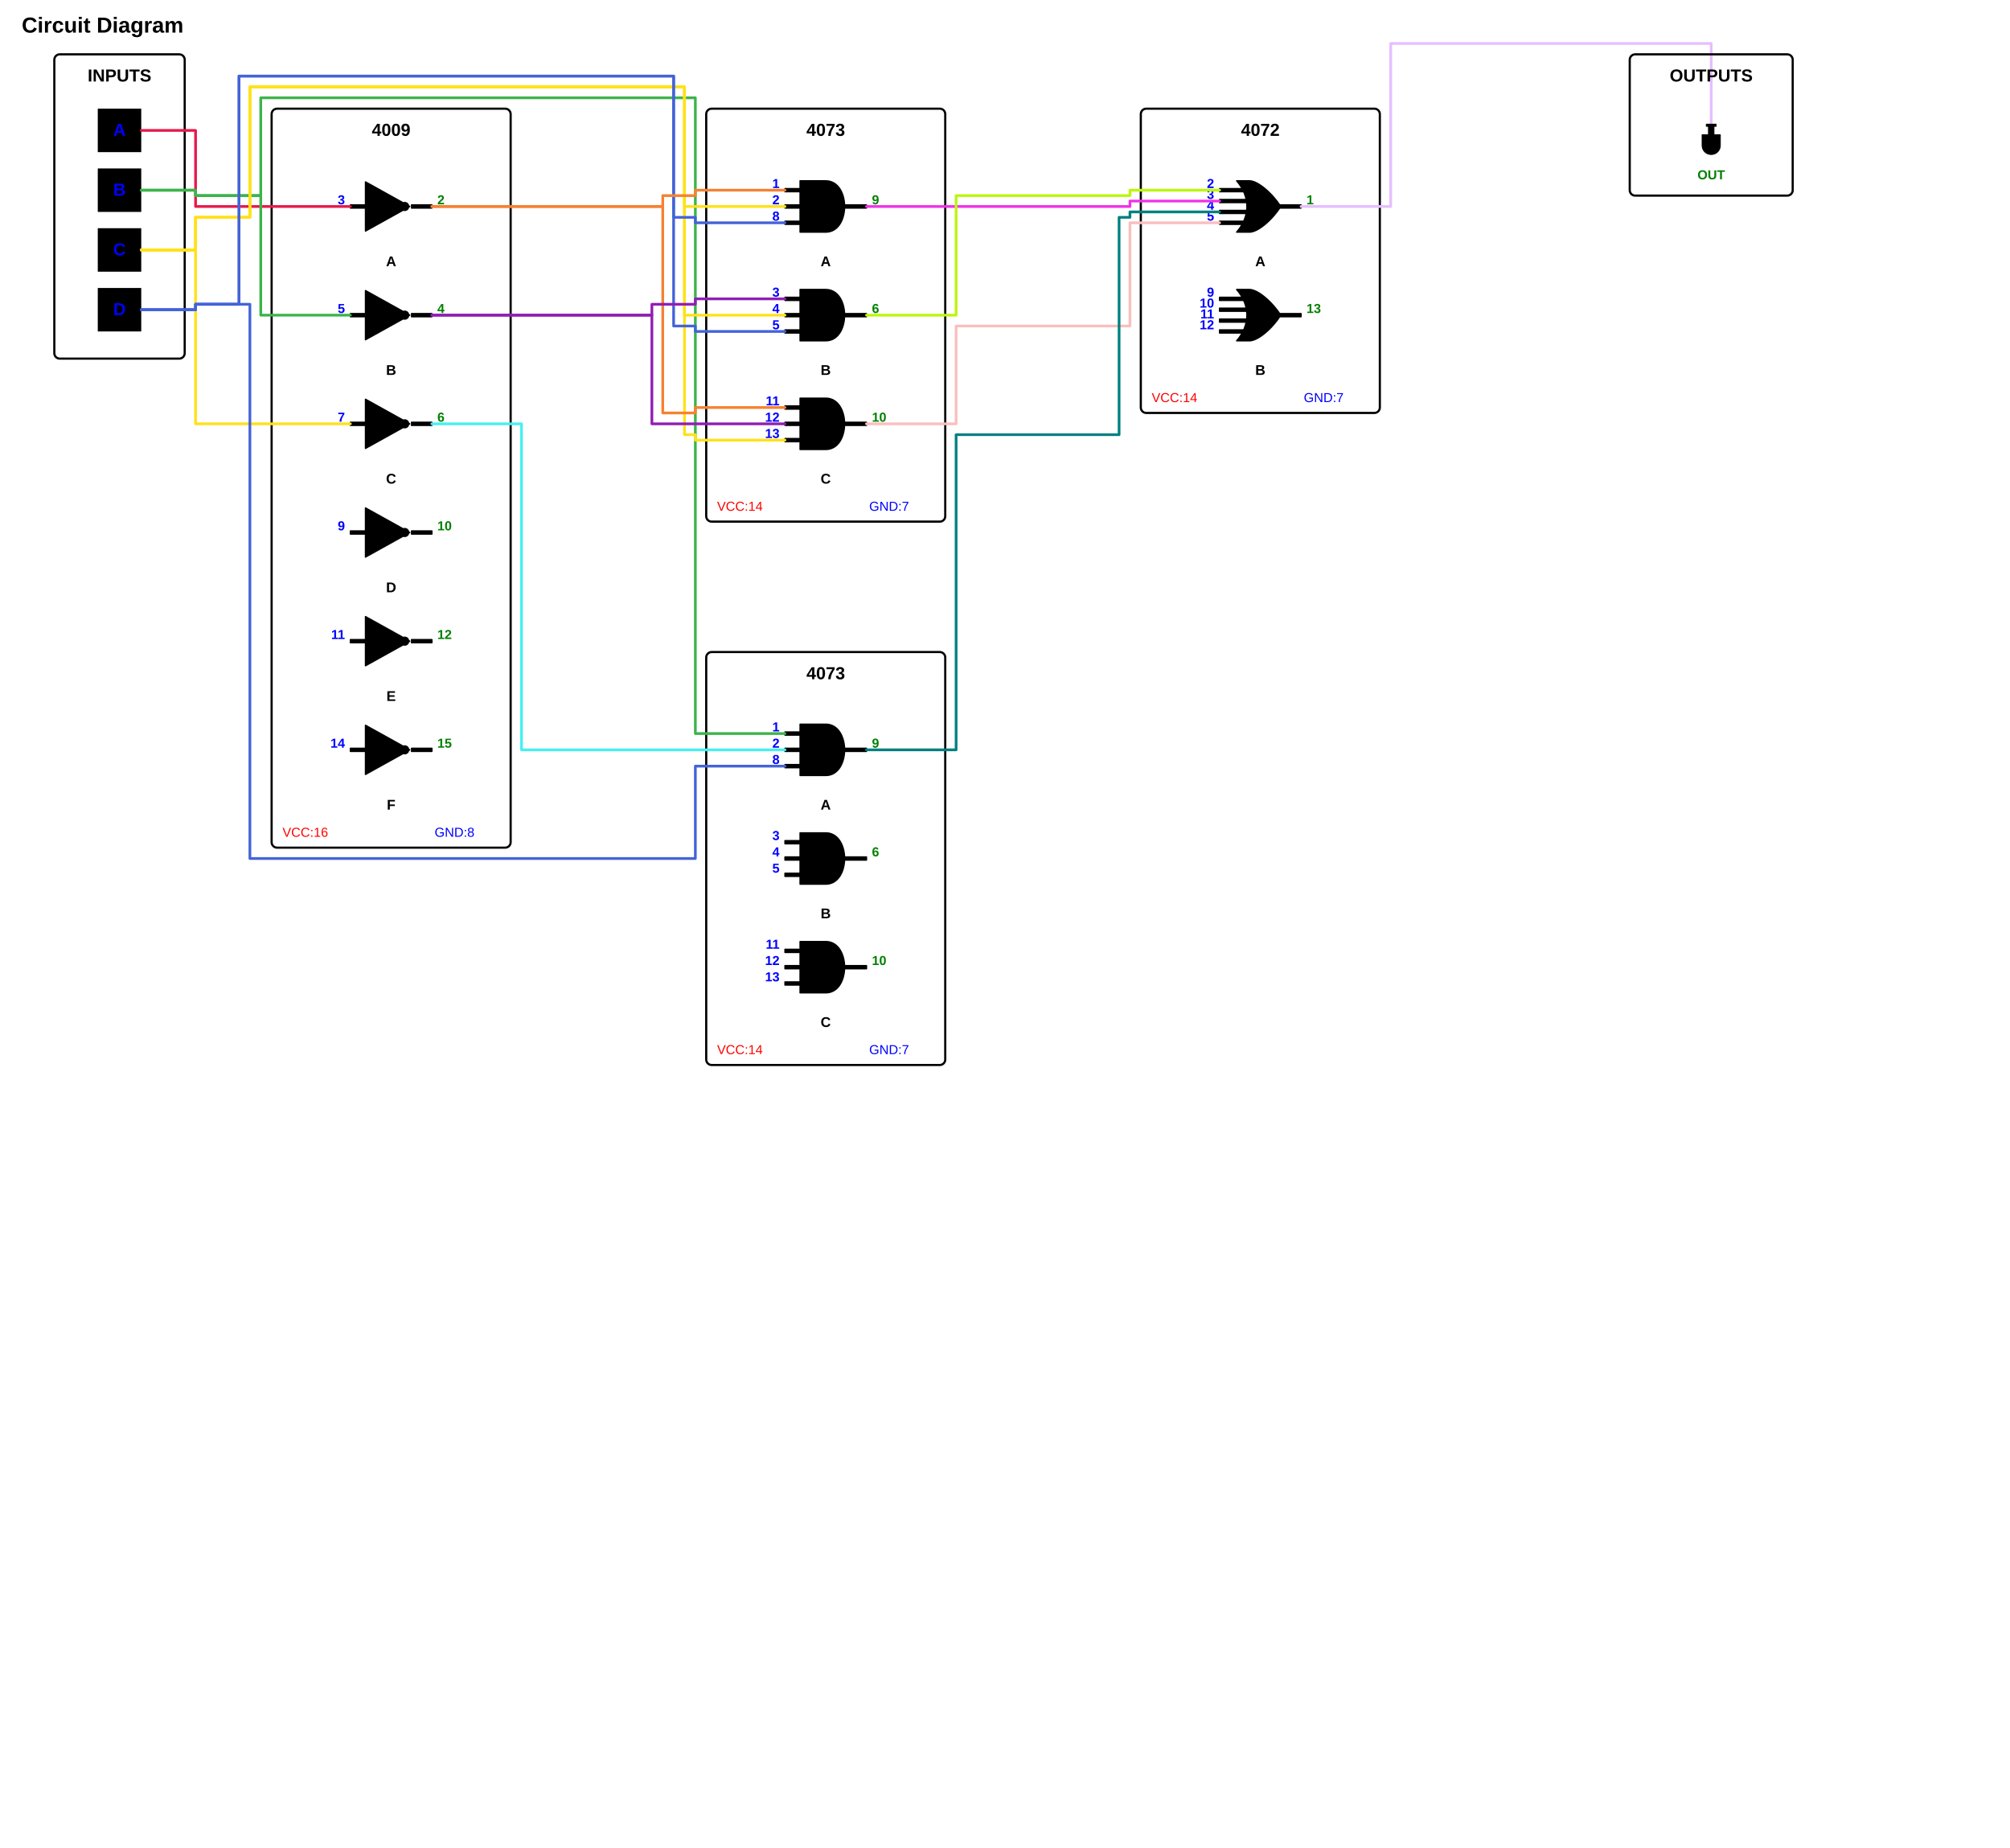
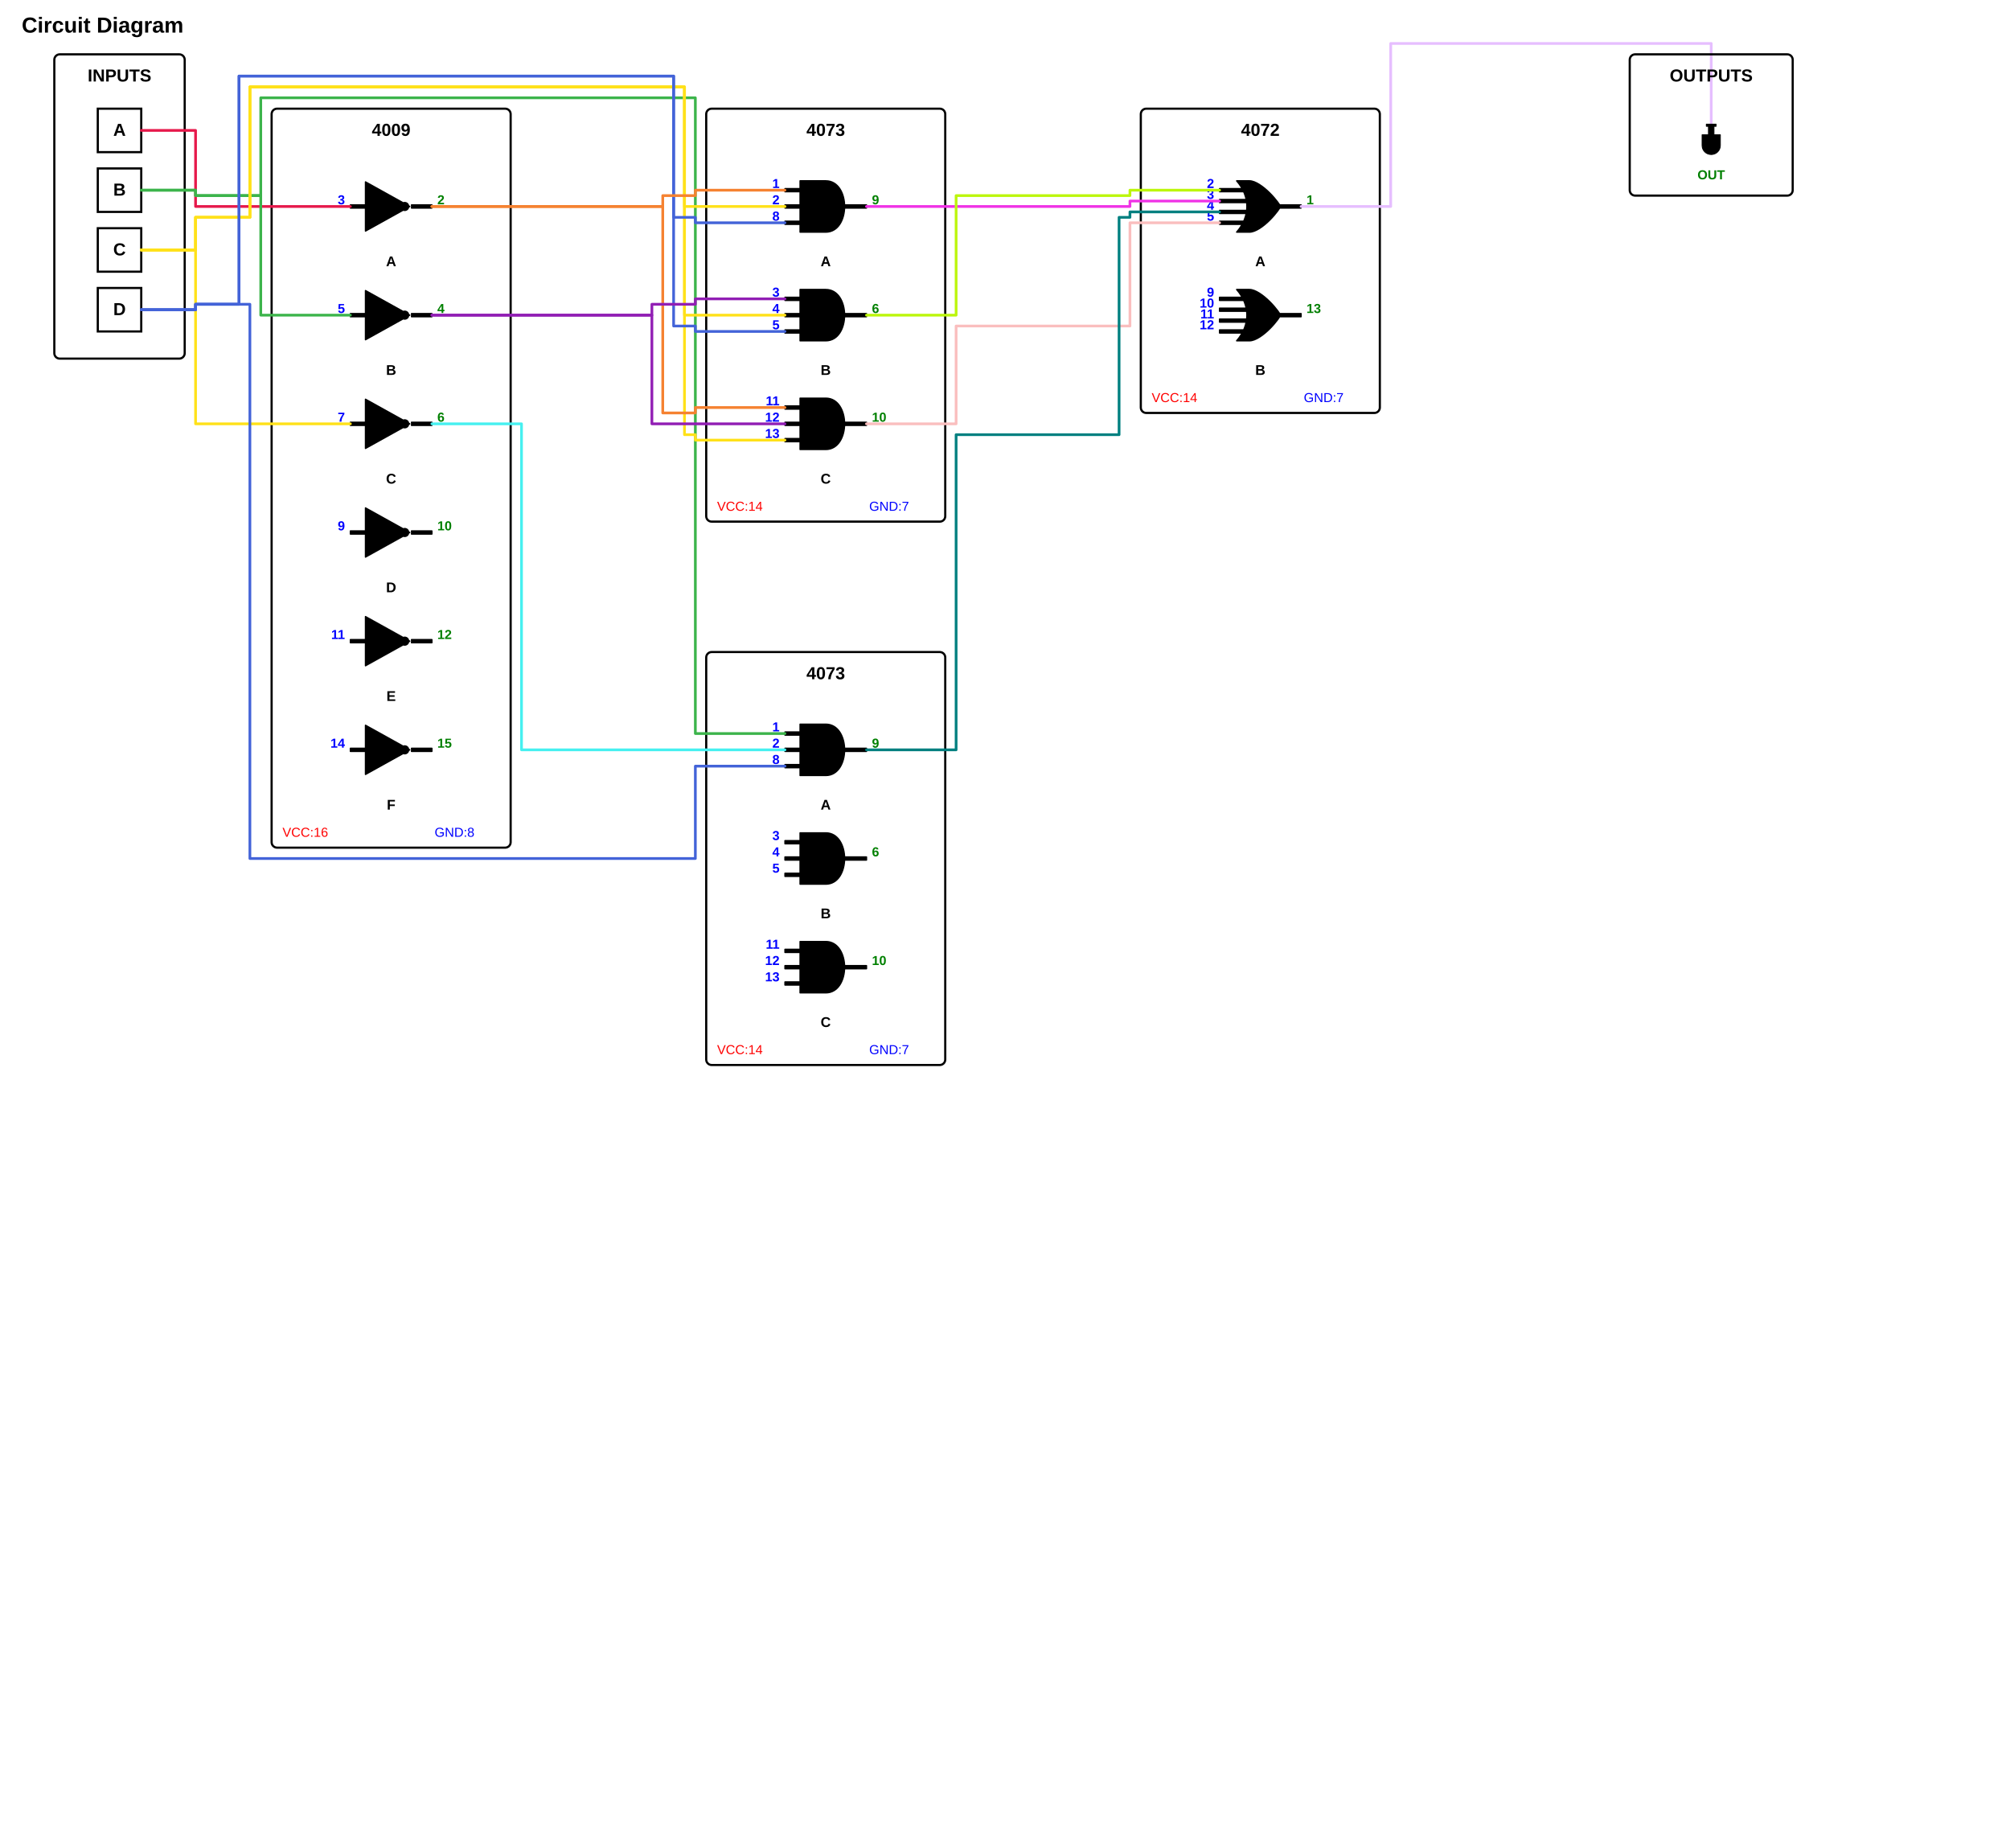
<svg xmlns="http://www.w3.org/2000/svg" width="1850" height="1700" version="1.1">
  <defs>
+     <symbol id="NOT1" viewBox="0 0 512 512">
+       <path fill="#000000" stroke="#000000" stroke-width="8" stroke-linejoin="round" d="M 105,111.3 V 400.7 L 365.5,256 Z M 16,247 v 18 h 150 v -18 z m 320,-14 c -12.8,0 -23,10.2 -23,23 0,12.8 10.2,23 23,23 12.8,0 23,-10.2 23,-23 0,-12.8 -10.2,-23 -23,-23 z m 40,14 c 0.6,2.9 1,5.9 1,9 0,3.1 -0.4,6.1 -1,9 h 120 v -18 z" />
+     </symbol>
+     <symbol id="OR4" viewBox="0 0 512 512">
+       <path fill="#000000" stroke="#000000" stroke-width="8" stroke-linejoin="round" d="M116.6 407c40-45.9 60.4-98.4 60.4-151 0-52.6-20.4-105.1-60.4-151H192c34.1 0 81.9 34 119.3 71.4 18.7 18.6 35.1 37.9 46.6 53.3 5.8 7.6 10.4 14.4 13.4 19.4 1.4 2.5 2.5 4.7 3.2 6.1.1.4.2.5.2.8 0 .3-.1.5-.2.9-.6 1.4-1.7 3.5-3.2 6-3 5.1-7.5 11.8-13.2 19.5-11.3 15.4-27.5 34.6-46.1 53.2C274.8 373 227.1 407 192 407zM16 361v-18h202.2c-3 6.1-6.3 12.1-9.9 18zm274.5-96c.2-.3.4-.7.5-1 1.1-2.4 2-4.4 2-8 0-3.6-1-5.6-2-8-.1-.3-.3-.7-.5-1H496v18zM16 297v-18h197c3.6 5.9 6.9 11.9 9.9 18zM16 233v-18h197c3.6 5.9 6.9 11.9 9.9 18zM16 169v-18h192.3c3.6 5.9 6.9 11.9 9.9 18z" />
+     </symbol>
+     <symbol id="LED" viewBox="0 0 512 512">
+       <path fill="#000000" stroke="#000000" stroke-width="8" stroke-linejoin="round" d="M 256,80 C 208,80 170,118 170,166 v 100 h 172 V 166 C 342,118 304,80 256,80 Z M 230,266 v 80 h 52 v -80 z M 210,346 v 20 h 92 v -20 z" />
+     </symbol>
    <symbol id="AND3" viewBox="0 0 512 512">
      <path fill="#000000" stroke="#000000" stroke-width="8" stroke-linejoin="round" d="M105 105v302h151c148 0 148-302 0-302H105zm-89 46v18h150v-18H16zm268.8 96c.2 6 .2 12 0 18H496v-18H284.8zM16 247v18h150v-18H16zm0 96v18h150v-18H16z" />
-     </symbol>
-     <symbol id="OR4" viewBox="0 0 512 512">
-       <path fill="#000000" stroke="#000000" stroke-width="8" stroke-linejoin="round" d="M116.6 407c40-45.9 60.4-98.4 60.4-151 0-52.6-20.4-105.1-60.4-151H192c34.1 0 81.9 34 119.3 71.4 18.7 18.6 35.1 37.9 46.6 53.3 5.8 7.6 10.4 14.4 13.4 19.4 1.4 2.5 2.5 4.7 3.2 6.1.1.4.2.5.2.8 0 .3-.1.5-.2.9-.6 1.4-1.7 3.5-3.2 6-3 5.1-7.5 11.8-13.2 19.5-11.3 15.4-27.5 34.6-46.1 53.2C274.8 373 227.1 407 192 407zM16 361v-18h202.2c-3 6.1-6.3 12.1-9.9 18zm274.5-96c.2-.3.4-.7.5-1 1.1-2.4 2-4.4 2-8 0-3.6-1-5.6-2-8-.1-.3-.3-.7-.5-1H496v18zM16 297v-18h197c3.6 5.9 6.9 11.9 9.9 18zM16 233v-18h197c3.6 5.9 6.9 11.9 9.9 18zM16 169v-18h192.3c3.6 5.9 6.9 11.9 9.9 18z" />
-     </symbol>
-     <symbol id="NOT1" viewBox="0 0 512 512">
-       <path fill="#000000" stroke="#000000" stroke-width="8" stroke-linejoin="round" d="M 105,111.3 V 400.7 L 365.5,256 Z M 16,247 v 18 h 150 v -18 z m 320,-14 c -12.8,0 -23,10.2 -23,23 0,12.8 10.2,23 23,23 12.8,0 23,-10.2 23,-23 0,-12.8 -10.2,-23 -23,-23 z m 40,14 c 0.6,2.9 1,5.9 1,9 0,3.1 -0.4,6.1 -1,9 h 120 v -18 z" />
-     </symbol>
-     <symbol id="LED" viewBox="0 0 512 512">
-       <path fill="#000000" stroke="#000000" stroke-width="8" stroke-linejoin="round" d="M 256,80 C 208,80 170,118 170,166 v 100 h 172 V 166 C 342,118 304,80 256,80 Z M 230,266 v 80 h 52 v -80 z M 210,346 v 20 h 92 v -20 z" />
    </symbol>
  </defs>
  <text x="20" y="30" font-family="Arial" font-size="20" font-weight="bold" fill="black">Circuit Diagram</text>
  <rect x="50" y="50" width="120" height="280" fill="none" stroke="black" stroke-width="2" rx="5" />
  <text x="110" y="75" font-family="Arial" font-size="16" font-weight="bold" text-anchor="middle" fill="black">INPUTS</text>
-   <rect x="90" y="100" width="40" height="40" fill="black" />
-   <text x="110" y="125" font-family="Arial" font-size="16" font-weight="bold" text-anchor="middle" fill="blue">A</text>
-   <rect x="90" y="155" width="40" height="40" fill="black" />
-   <text x="110" y="180" font-family="Arial" font-size="16" font-weight="bold" text-anchor="middle" fill="blue">B</text>
-   <rect x="90" y="210" width="40" height="40" fill="black" />
-   <text x="110" y="235" font-family="Arial" font-size="16" font-weight="bold" text-anchor="middle" fill="blue">C</text>
-   <rect x="90" y="265" width="40" height="40" fill="black" />
-   <text x="110" y="290" font-family="Arial" font-size="16" font-weight="bold" text-anchor="middle" fill="blue">D</text>
+   <rect x="90" y="100" width="40" height="40" fill="none" stroke="black" stroke-width="2" />
+   <text x="110" y="125" font-family="Arial" font-size="16" font-weight="bold" text-anchor="middle" fill="black">A</text>
+   <rect x="90" y="155" width="40" height="40" fill="none" stroke="black" stroke-width="2" />
+   <text x="110" y="180" font-family="Arial" font-size="16" font-weight="bold" text-anchor="middle" fill="black">B</text>
+   <rect x="90" y="210" width="40" height="40" fill="none" stroke="black" stroke-width="2" />
+   <text x="110" y="235" font-family="Arial" font-size="16" font-weight="bold" text-anchor="middle" fill="black">C</text>
+   <rect x="90" y="265" width="40" height="40" fill="none" stroke="black" stroke-width="2" />
+   <text x="110" y="290" font-family="Arial" font-size="16" font-weight="bold" text-anchor="middle" fill="black">D</text>
  <rect x="250" y="100" width="220" height="680" fill="none" stroke="black" stroke-width="2" rx="5" />
  <text x="360" y="125" font-family="Arial" font-size="16" font-weight="bold" text-anchor="middle" fill="black">4009</text>
  <g>
    <g transform="translate(320, 150) scale(0.15625, 0.15625)">
      <path d="M 105,111.3 V 400.7 L 365.5,256 Z M 16,247 v 18 h 150 v -18 z m 320,-14 c -12.8,0 -23,10.2 -23,23 0,12.8 10.2,23 23,23 12.8,0 23,-10.2 23,-23 0,-12.8 -10.2,-23 -23,-23 z m 40,14 c 0.6,2.9 1,5.9 1,9 0,3.1 -0.4,6.1 -1,9 h 120 v -18 z" fill="#000000" stroke="#000000" stroke-width="8" stroke-linejoin="round" />
    </g>
    <text x="317.5" y="188.0" font-family="Arial" font-size="12" font-weight="bold" text-anchor="end" fill="blue">3</text>
    <text x="402.5" y="188.0" font-family="Arial" font-size="12" font-weight="bold" text-anchor="start" fill="green">2</text>
    <text x="360" y="245" font-family="Arial" font-size="13" font-weight="bold" text-anchor="middle" fill="black">A</text>
  </g>
  <g>
    <g transform="translate(320, 250) scale(0.15625, 0.15625)">
      <path d="M 105,111.3 V 400.7 L 365.5,256 Z M 16,247 v 18 h 150 v -18 z m 320,-14 c -12.8,0 -23,10.2 -23,23 0,12.8 10.2,23 23,23 12.8,0 23,-10.2 23,-23 0,-12.8 -10.2,-23 -23,-23 z m 40,14 c 0.6,2.9 1,5.9 1,9 0,3.1 -0.4,6.1 -1,9 h 120 v -18 z" fill="#000000" stroke="#000000" stroke-width="8" stroke-linejoin="round" />
    </g>
    <text x="317.5" y="288.0" font-family="Arial" font-size="12" font-weight="bold" text-anchor="end" fill="blue">5</text>
    <text x="402.5" y="288.0" font-family="Arial" font-size="12" font-weight="bold" text-anchor="start" fill="green">4</text>
    <text x="360" y="345" font-family="Arial" font-size="13" font-weight="bold" text-anchor="middle" fill="black">B</text>
  </g>
  <g>
    <g transform="translate(320, 350) scale(0.15625, 0.15625)">
      <path d="M 105,111.3 V 400.7 L 365.5,256 Z M 16,247 v 18 h 150 v -18 z m 320,-14 c -12.8,0 -23,10.2 -23,23 0,12.8 10.2,23 23,23 12.8,0 23,-10.2 23,-23 0,-12.8 -10.2,-23 -23,-23 z m 40,14 c 0.6,2.9 1,5.9 1,9 0,3.1 -0.4,6.1 -1,9 h 120 v -18 z" fill="#000000" stroke="#000000" stroke-width="8" stroke-linejoin="round" />
    </g>
    <text x="317.5" y="388.0" font-family="Arial" font-size="12" font-weight="bold" text-anchor="end" fill="blue">7</text>
    <text x="402.5" y="388.0" font-family="Arial" font-size="12" font-weight="bold" text-anchor="start" fill="green">6</text>
    <text x="360" y="445" font-family="Arial" font-size="13" font-weight="bold" text-anchor="middle" fill="black">C</text>
  </g>
  <g>
    <g transform="translate(320, 450) scale(0.15625, 0.15625)">
      <path d="M 105,111.3 V 400.7 L 365.5,256 Z M 16,247 v 18 h 150 v -18 z m 320,-14 c -12.8,0 -23,10.2 -23,23 0,12.8 10.2,23 23,23 12.8,0 23,-10.2 23,-23 0,-12.8 -10.2,-23 -23,-23 z m 40,14 c 0.6,2.9 1,5.9 1,9 0,3.1 -0.4,6.1 -1,9 h 120 v -18 z" fill="#000000" stroke="#000000" stroke-width="8" stroke-linejoin="round" />
    </g>
    <text x="317.5" y="488.0" font-family="Arial" font-size="12" font-weight="bold" text-anchor="end" fill="blue">9</text>
    <text x="402.5" y="488.0" font-family="Arial" font-size="12" font-weight="bold" text-anchor="start" fill="green">10</text>
    <text x="360" y="545" font-family="Arial" font-size="13" font-weight="bold" text-anchor="middle" fill="black">D</text>
  </g>
  <g>
    <g transform="translate(320, 550) scale(0.15625, 0.15625)">
      <path d="M 105,111.3 V 400.7 L 365.5,256 Z M 16,247 v 18 h 150 v -18 z m 320,-14 c -12.8,0 -23,10.2 -23,23 0,12.8 10.2,23 23,23 12.8,0 23,-10.2 23,-23 0,-12.8 -10.2,-23 -23,-23 z m 40,14 c 0.6,2.9 1,5.9 1,9 0,3.1 -0.4,6.1 -1,9 h 120 v -18 z" fill="#000000" stroke="#000000" stroke-width="8" stroke-linejoin="round" />
    </g>
    <text x="317.5" y="588.0" font-family="Arial" font-size="12" font-weight="bold" text-anchor="end" fill="blue">11</text>
    <text x="402.5" y="588.0" font-family="Arial" font-size="12" font-weight="bold" text-anchor="start" fill="green">12</text>
    <text x="360" y="645" font-family="Arial" font-size="13" font-weight="bold" text-anchor="middle" fill="black">E</text>
  </g>
  <g>
    <g transform="translate(320, 650) scale(0.15625, 0.15625)">
      <path d="M 105,111.3 V 400.7 L 365.5,256 Z M 16,247 v 18 h 150 v -18 z m 320,-14 c -12.8,0 -23,10.2 -23,23 0,12.8 10.2,23 23,23 12.8,0 23,-10.2 23,-23 0,-12.8 -10.2,-23 -23,-23 z m 40,14 c 0.6,2.9 1,5.9 1,9 0,3.1 -0.4,6.1 -1,9 h 120 v -18 z" fill="#000000" stroke="#000000" stroke-width="8" stroke-linejoin="round" />
    </g>
    <text x="317.5" y="688.0" font-family="Arial" font-size="12" font-weight="bold" text-anchor="end" fill="blue">14</text>
    <text x="402.5" y="688.0" font-family="Arial" font-size="12" font-weight="bold" text-anchor="start" fill="green">15</text>
    <text x="360" y="745" font-family="Arial" font-size="13" font-weight="bold" text-anchor="middle" fill="black">F</text>
  </g>
  <text x="260" y="770" font-family="Arial" font-size="12" fill="red">VCC:16</text>
  <text x="400" y="770" font-family="Arial" font-size="12" fill="blue">GND:8</text>
  <rect x="650" y="100" width="220" height="380" fill="none" stroke="black" stroke-width="2" rx="5" />
  <text x="760" y="125" font-family="Arial" font-size="16" font-weight="bold" text-anchor="middle" fill="black">4073</text>
  <g>
    <g transform="translate(720, 150) scale(0.15625, 0.15625)">
      <path d="M105 105v302h151c148 0 148-302 0-302H105zm-89 46v18h150v-18H16zm268.8 96c.2 6 .2 12 0 18H496v-18H284.8zM16 247v18h150v-18H16zm0 96v18h150v-18H16z" fill="#000000" stroke="#000000" stroke-width="8" stroke-linejoin="round" />
    </g>
    <text x="717.5" y="173.0" font-family="Arial" font-size="12" font-weight="bold" text-anchor="end" fill="blue">1</text>
    <text x="717.5" y="188.0" font-family="Arial" font-size="12" font-weight="bold" text-anchor="end" fill="blue">2</text>
    <text x="717.5" y="203.0" font-family="Arial" font-size="12" font-weight="bold" text-anchor="end" fill="blue">8</text>
    <text x="802.5" y="188.0" font-family="Arial" font-size="12" font-weight="bold" text-anchor="start" fill="green">9</text>
    <text x="760" y="245" font-family="Arial" font-size="13" font-weight="bold" text-anchor="middle" fill="black">A</text>
  </g>
  <g>
    <g transform="translate(720, 250) scale(0.15625, 0.15625)">
      <path d="M105 105v302h151c148 0 148-302 0-302H105zm-89 46v18h150v-18H16zm268.8 96c.2 6 .2 12 0 18H496v-18H284.8zM16 247v18h150v-18H16zm0 96v18h150v-18H16z" fill="#000000" stroke="#000000" stroke-width="8" stroke-linejoin="round" />
    </g>
    <text x="717.5" y="273.0" font-family="Arial" font-size="12" font-weight="bold" text-anchor="end" fill="blue">3</text>
    <text x="717.5" y="288.0" font-family="Arial" font-size="12" font-weight="bold" text-anchor="end" fill="blue">4</text>
    <text x="717.5" y="303.0" font-family="Arial" font-size="12" font-weight="bold" text-anchor="end" fill="blue">5</text>
    <text x="802.5" y="288.0" font-family="Arial" font-size="12" font-weight="bold" text-anchor="start" fill="green">6</text>
    <text x="760" y="345" font-family="Arial" font-size="13" font-weight="bold" text-anchor="middle" fill="black">B</text>
  </g>
  <g>
    <g transform="translate(720, 350) scale(0.15625, 0.15625)">
      <path d="M105 105v302h151c148 0 148-302 0-302H105zm-89 46v18h150v-18H16zm268.8 96c.2 6 .2 12 0 18H496v-18H284.8zM16 247v18h150v-18H16zm0 96v18h150v-18H16z" fill="#000000" stroke="#000000" stroke-width="8" stroke-linejoin="round" />
    </g>
    <text x="717.5" y="373.0" font-family="Arial" font-size="12" font-weight="bold" text-anchor="end" fill="blue">11</text>
    <text x="717.5" y="388.0" font-family="Arial" font-size="12" font-weight="bold" text-anchor="end" fill="blue">12</text>
    <text x="717.5" y="403.0" font-family="Arial" font-size="12" font-weight="bold" text-anchor="end" fill="blue">13</text>
    <text x="802.5" y="388.0" font-family="Arial" font-size="12" font-weight="bold" text-anchor="start" fill="green">10</text>
    <text x="760" y="445" font-family="Arial" font-size="13" font-weight="bold" text-anchor="middle" fill="black">C</text>
  </g>
  <text x="660" y="470" font-family="Arial" font-size="12" fill="red">VCC:14</text>
  <text x="800" y="470" font-family="Arial" font-size="12" fill="blue">GND:7</text>
  <rect x="650" y="600" width="220" height="380" fill="none" stroke="black" stroke-width="2" rx="5" />
  <text x="760" y="625" font-family="Arial" font-size="16" font-weight="bold" text-anchor="middle" fill="black">4073</text>
  <g>
    <g transform="translate(720, 650) scale(0.15625, 0.15625)">
      <path d="M105 105v302h151c148 0 148-302 0-302H105zm-89 46v18h150v-18H16zm268.8 96c.2 6 .2 12 0 18H496v-18H284.8zM16 247v18h150v-18H16zm0 96v18h150v-18H16z" fill="#000000" stroke="#000000" stroke-width="8" stroke-linejoin="round" />
    </g>
    <text x="717.5" y="673.0" font-family="Arial" font-size="12" font-weight="bold" text-anchor="end" fill="blue">1</text>
    <text x="717.5" y="688.0" font-family="Arial" font-size="12" font-weight="bold" text-anchor="end" fill="blue">2</text>
    <text x="717.5" y="703.0" font-family="Arial" font-size="12" font-weight="bold" text-anchor="end" fill="blue">8</text>
    <text x="802.5" y="688.0" font-family="Arial" font-size="12" font-weight="bold" text-anchor="start" fill="green">9</text>
    <text x="760" y="745" font-family="Arial" font-size="13" font-weight="bold" text-anchor="middle" fill="black">A</text>
  </g>
  <g>
    <g transform="translate(720, 750) scale(0.15625, 0.15625)">
      <path d="M105 105v302h151c148 0 148-302 0-302H105zm-89 46v18h150v-18H16zm268.8 96c.2 6 .2 12 0 18H496v-18H284.8zM16 247v18h150v-18H16zm0 96v18h150v-18H16z" fill="#000000" stroke="#000000" stroke-width="8" stroke-linejoin="round" />
    </g>
    <text x="717.5" y="773.0" font-family="Arial" font-size="12" font-weight="bold" text-anchor="end" fill="blue">3</text>
    <text x="717.5" y="788.0" font-family="Arial" font-size="12" font-weight="bold" text-anchor="end" fill="blue">4</text>
    <text x="717.5" y="803.0" font-family="Arial" font-size="12" font-weight="bold" text-anchor="end" fill="blue">5</text>
    <text x="802.5" y="788.0" font-family="Arial" font-size="12" font-weight="bold" text-anchor="start" fill="green">6</text>
    <text x="760" y="845" font-family="Arial" font-size="13" font-weight="bold" text-anchor="middle" fill="black">B</text>
  </g>
  <g>
    <g transform="translate(720, 850) scale(0.15625, 0.15625)">
      <path d="M105 105v302h151c148 0 148-302 0-302H105zm-89 46v18h150v-18H16zm268.8 96c.2 6 .2 12 0 18H496v-18H284.8zM16 247v18h150v-18H16zm0 96v18h150v-18H16z" fill="#000000" stroke="#000000" stroke-width="8" stroke-linejoin="round" />
    </g>
    <text x="717.5" y="873.0" font-family="Arial" font-size="12" font-weight="bold" text-anchor="end" fill="blue">11</text>
    <text x="717.5" y="888.0" font-family="Arial" font-size="12" font-weight="bold" text-anchor="end" fill="blue">12</text>
    <text x="717.5" y="903.0" font-family="Arial" font-size="12" font-weight="bold" text-anchor="end" fill="blue">13</text>
    <text x="802.5" y="888.0" font-family="Arial" font-size="12" font-weight="bold" text-anchor="start" fill="green">10</text>
    <text x="760" y="945" font-family="Arial" font-size="13" font-weight="bold" text-anchor="middle" fill="black">C</text>
  </g>
  <text x="660" y="970" font-family="Arial" font-size="12" fill="red">VCC:14</text>
  <text x="800" y="970" font-family="Arial" font-size="12" fill="blue">GND:7</text>
  <rect x="1050" y="100" width="220" height="280" fill="none" stroke="black" stroke-width="2" rx="5" />
  <text x="1160" y="125" font-family="Arial" font-size="16" font-weight="bold" text-anchor="middle" fill="black">4072</text>
  <g>
    <g transform="translate(1120, 150) scale(0.15625, 0.15625)">
      <path d="M116.6 407c40-45.9 60.4-98.4 60.4-151 0-52.6-20.4-105.1-60.4-151H192c34.1 0 81.9 34 119.3 71.4 18.7 18.6 35.1 37.9 46.6 53.3 5.8 7.6 10.4 14.4 13.4 19.4 1.4 2.5 2.5 4.7 3.2 6.1.1.4.2.5.2.8 0 .3-.1.5-.2.9-.6 1.4-1.7 3.5-3.2 6-3 5.1-7.5 11.8-13.2 19.5-11.3 15.4-27.5 34.6-46.1 53.2C274.8 373 227.1 407 192 407zM16 361v-18h202.2c-3 6.1-6.3 12.1-9.9 18zm274.5-96c.2-.3.4-.7.5-1 1.1-2.4 2-4.4 2-8 0-3.6-1-5.6-2-8-.1-.3-.3-.7-.5-1H496v18zM16 297v-18h197c3.6 5.9 6.9 11.9 9.9 18zM16 233v-18h197c3.6 5.9 6.9 11.9 9.9 18zM16 169v-18h192.3c3.6 5.9 6.9 11.9 9.9 18z" fill="#000000" stroke="#000000" stroke-width="8" stroke-linejoin="round" />
    </g>
    <text x="1117.5" y="173.0" font-family="Arial" font-size="12" font-weight="bold" text-anchor="end" fill="blue">2</text>
    <text x="1117.5" y="183.0" font-family="Arial" font-size="12" font-weight="bold" text-anchor="end" fill="blue">3</text>
    <text x="1117.5" y="193.0" font-family="Arial" font-size="12" font-weight="bold" text-anchor="end" fill="blue">4</text>
    <text x="1117.5" y="203.0" font-family="Arial" font-size="12" font-weight="bold" text-anchor="end" fill="blue">5</text>
    <text x="1202.5" y="188.0" font-family="Arial" font-size="12" font-weight="bold" text-anchor="start" fill="green">1</text>
    <text x="1160" y="245" font-family="Arial" font-size="13" font-weight="bold" text-anchor="middle" fill="black">A</text>
  </g>
  <g>
    <g transform="translate(1120, 250) scale(0.15625, 0.15625)">
      <path d="M116.6 407c40-45.9 60.4-98.4 60.4-151 0-52.6-20.4-105.1-60.4-151H192c34.1 0 81.9 34 119.3 71.4 18.7 18.6 35.1 37.9 46.6 53.3 5.8 7.6 10.4 14.4 13.4 19.4 1.4 2.5 2.5 4.7 3.2 6.1.1.4.2.5.2.8 0 .3-.1.5-.2.9-.6 1.4-1.7 3.5-3.2 6-3 5.1-7.5 11.8-13.2 19.5-11.3 15.4-27.5 34.6-46.1 53.2C274.8 373 227.1 407 192 407zM16 361v-18h202.2c-3 6.1-6.3 12.1-9.9 18zm274.5-96c.2-.3.4-.7.5-1 1.1-2.4 2-4.4 2-8 0-3.6-1-5.6-2-8-.1-.3-.3-.7-.5-1H496v18zM16 297v-18h197c3.6 5.9 6.9 11.9 9.9 18zM16 233v-18h197c3.6 5.9 6.9 11.9 9.9 18zM16 169v-18h192.3c3.6 5.9 6.9 11.9 9.9 18z" fill="#000000" stroke="#000000" stroke-width="8" stroke-linejoin="round" />
    </g>
    <text x="1117.5" y="273.0" font-family="Arial" font-size="12" font-weight="bold" text-anchor="end" fill="blue">9</text>
    <text x="1117.5" y="283.0" font-family="Arial" font-size="12" font-weight="bold" text-anchor="end" fill="blue">10</text>
    <text x="1117.5" y="293.0" font-family="Arial" font-size="12" font-weight="bold" text-anchor="end" fill="blue">11</text>
    <text x="1117.5" y="303.0" font-family="Arial" font-size="12" font-weight="bold" text-anchor="end" fill="blue">12</text>
    <text x="1202.5" y="288.0" font-family="Arial" font-size="12" font-weight="bold" text-anchor="start" fill="green">13</text>
    <text x="1160" y="345" font-family="Arial" font-size="13" font-weight="bold" text-anchor="middle" fill="black">B</text>
  </g>
  <text x="1060" y="370" font-family="Arial" font-size="12" fill="red">VCC:14</text>
  <text x="1200" y="370" font-family="Arial" font-size="12" fill="blue">GND:7</text>
  <path id="wire-0" d="M 130 120 L 180 120 L 180 190 L 322.5 190.0" stroke="#e6194b" fill="none" stroke-width="2.5" stroke-linecap="round" stroke-linejoin="round" />
  <path id="wire-1" d="M 130 175 L 180 175 L 180 180 L 240 180 L 240 290 L 322.5 290.0" stroke="#3cb44b" fill="none" stroke-width="2.5" stroke-linecap="round" stroke-linejoin="round" />
  <path id="wire-2" d="M 130 175 L 180 175 L 180 180 L 240 180 L 240 90 L 640 90 L 640 675.0 L 722.5 675.0" stroke="#3cb44b" fill="none" stroke-width="2.5" stroke-linecap="round" stroke-linejoin="round" />
  <path id="wire-3" d="M 130 230 L 180 230 L 180 390 L 322.5 390.0" stroke="#ffe119" fill="none" stroke-width="2.5" stroke-linecap="round" stroke-linejoin="round" />
  <path id="wire-4" d="M 130 230 L 180 230 L 180 200 L 230 200 L 230 80 L 630 80 L 630 190 L 722.5 190.0" stroke="#ffe119" fill="none" stroke-width="2.5" stroke-linecap="round" stroke-linejoin="round" />
  <path id="wire-5" d="M 130 230 L 180 230 L 180 200 L 230 200 L 230 80 L 630 80 L 630 290 L 722.5 290.0" stroke="#ffe119" fill="none" stroke-width="2.5" stroke-linecap="round" stroke-linejoin="round" />
  <path id="wire-6" d="M 130 230 L 180 230 L 180 200 L 230 200 L 230 80 L 630 80 L 630 400 L 640 400 L 640 405.0 L 722.5 405.0" stroke="#ffe119" fill="none" stroke-width="2.5" stroke-linecap="round" stroke-linejoin="round" />
  <path id="wire-7" d="M 130 285 L 180 285 L 180 280 L 220 280 L 220 70 L 620 70 L 620 300 L 640 300 L 640 305.0 L 722.5 305.0" stroke="#4363d8" fill="none" stroke-width="2.5" stroke-linecap="round" stroke-linejoin="round" />
  <path id="wire-8" d="M 130 285 L 180 285 L 180 280 L 220 280 L 220 70 L 620 70 L 620 200 L 640 200 L 640 205.0 L 722.5 205.0" stroke="#4363d8" fill="none" stroke-width="2.5" stroke-linecap="round" stroke-linejoin="round" />
  <path id="wire-9" d="M 130 285 L 180 285 L 180 280 L 230 280 L 230 790 L 640 790 L 640 705.0 L 722.5 705.0" stroke="#4363d8" fill="none" stroke-width="2.5" stroke-linecap="round" stroke-linejoin="round" />
  <path id="wire-10" d="M 397.5 190.0 L 610 190 L 610 180 L 640 180 L 640 175.0 L 722.5 175.0" stroke="#f58231" fill="none" stroke-width="2.5" stroke-linecap="round" stroke-linejoin="round" />
  <path id="wire-11" d="M 397.5 190.0 L 610 190 L 610 380 L 640 380 L 640 375.0 L 722.5 375.0" stroke="#f58231" fill="none" stroke-width="2.5" stroke-linecap="round" stroke-linejoin="round" />
  <path id="wire-12" d="M 397.5 290.0 L 600 290 L 600 280 L 640 280 L 640 275.0 L 722.5 275.0" stroke="#911eb4" fill="none" stroke-width="2.5" stroke-linecap="round" stroke-linejoin="round" />
  <path id="wire-13" d="M 397.5 290.0 L 600 290 L 600 390 L 722.5 390.0" stroke="#911eb4" fill="none" stroke-width="2.5" stroke-linecap="round" stroke-linejoin="round" />
  <path id="wire-14" d="M 397.5 390.0 L 480 390.0 L 480 690 L 722.5 690.0" stroke="#46f0f0" fill="none" stroke-width="2.5" stroke-linecap="round" stroke-linejoin="round" />
  <path id="wire-15" d="M 797.5 190.0 L 1040 190 L 1040 185.0 L 1122.5 185.0" stroke="#f032e6" fill="none" stroke-width="2.5" stroke-linecap="round" stroke-linejoin="round" />
  <path id="wire-16" d="M 797.5 290.0 L 880 290.0 L 880 180 L 1040 180 L 1040 175.0 L 1122.5 175.0" stroke="#bcf60c" fill="none" stroke-width="2.5" stroke-linecap="round" stroke-linejoin="round" />
  <path id="wire-17" d="M 797.5 390.0 L 880 390.0 L 880 300 L 1040 300 L 1040 205.0 L 1122.5 205.0" stroke="#fabebe" fill="none" stroke-width="2.5" stroke-linecap="round" stroke-linejoin="round" />
  <path id="wire-18" d="M 797.5 690.0 L 880 690.0 L 880 400 L 1030 400 L 1030 200 L 1040 200 L 1040 195.0 L 1122.5 195.0" stroke="#008080" fill="none" stroke-width="2.5" stroke-linecap="round" stroke-linejoin="round" />
  <path id="wire-19" d="M 1197.5 190.0 L 1280 190.0 L 1280 40 L 1575 40 L 1575 114.258" stroke="#e6beff" fill="none" stroke-width="2.5" stroke-linecap="round" stroke-linejoin="round" />
  <rect x="1500" y="50" width="150" height="130" fill="none" stroke="black" stroke-width="2" rx="5" />
  <text x="1575" y="75" font-family="Arial" font-size="16" font-weight="bold" text-anchor="middle" fill="black">OUTPUTS</text>
  <g transform="rotate(180, 1575, 125)">
    <g transform="translate(1550, 100) scale(0.09765625, 0.09765625)">
      <path d="M 256,80 C 208,80 170,118 170,166 v 100 h 172 V 166 C 342,118 304,80 256,80 Z M 230,266 v 80 h 52 v -80 z M 210,346 v 20 h 92 v -20 z" fill="#000000" stroke="#000000" stroke-width="8" stroke-linejoin="round" />
    </g>
  </g>
  <text x="1575" y="165" font-family="Arial" font-size="12" font-weight="bold" text-anchor="middle" fill="green">OUT</text>
</svg>
